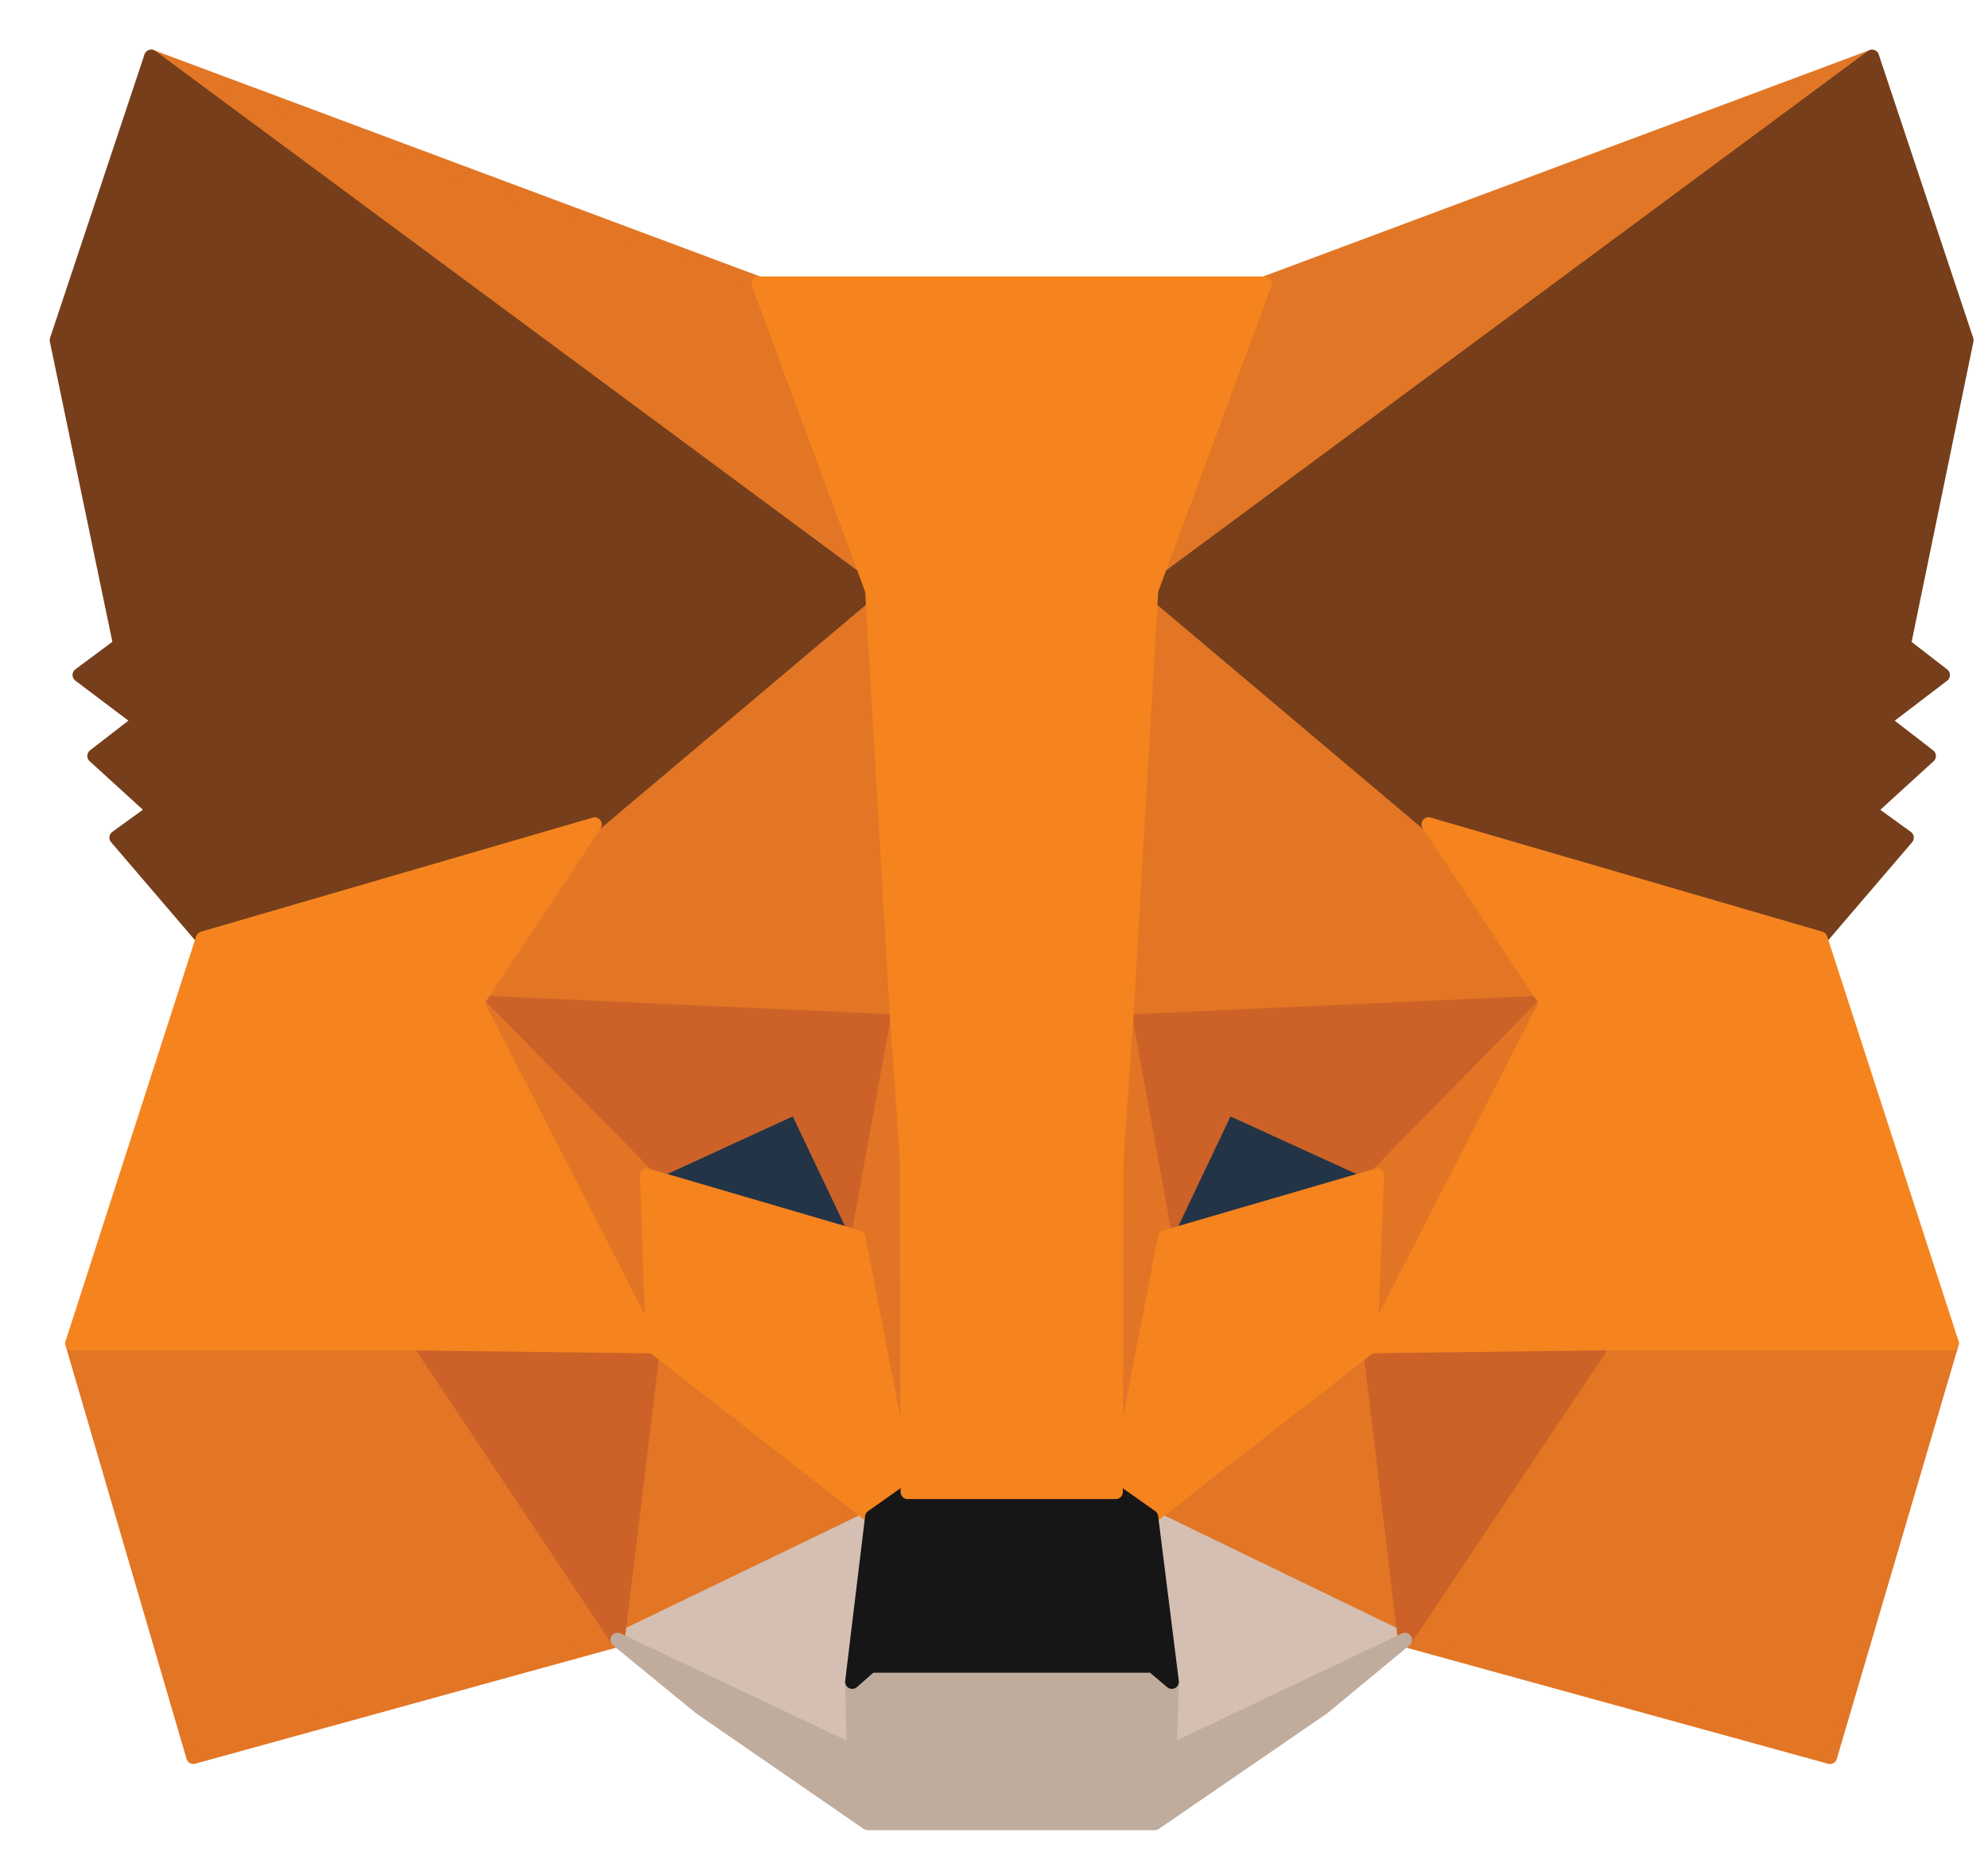
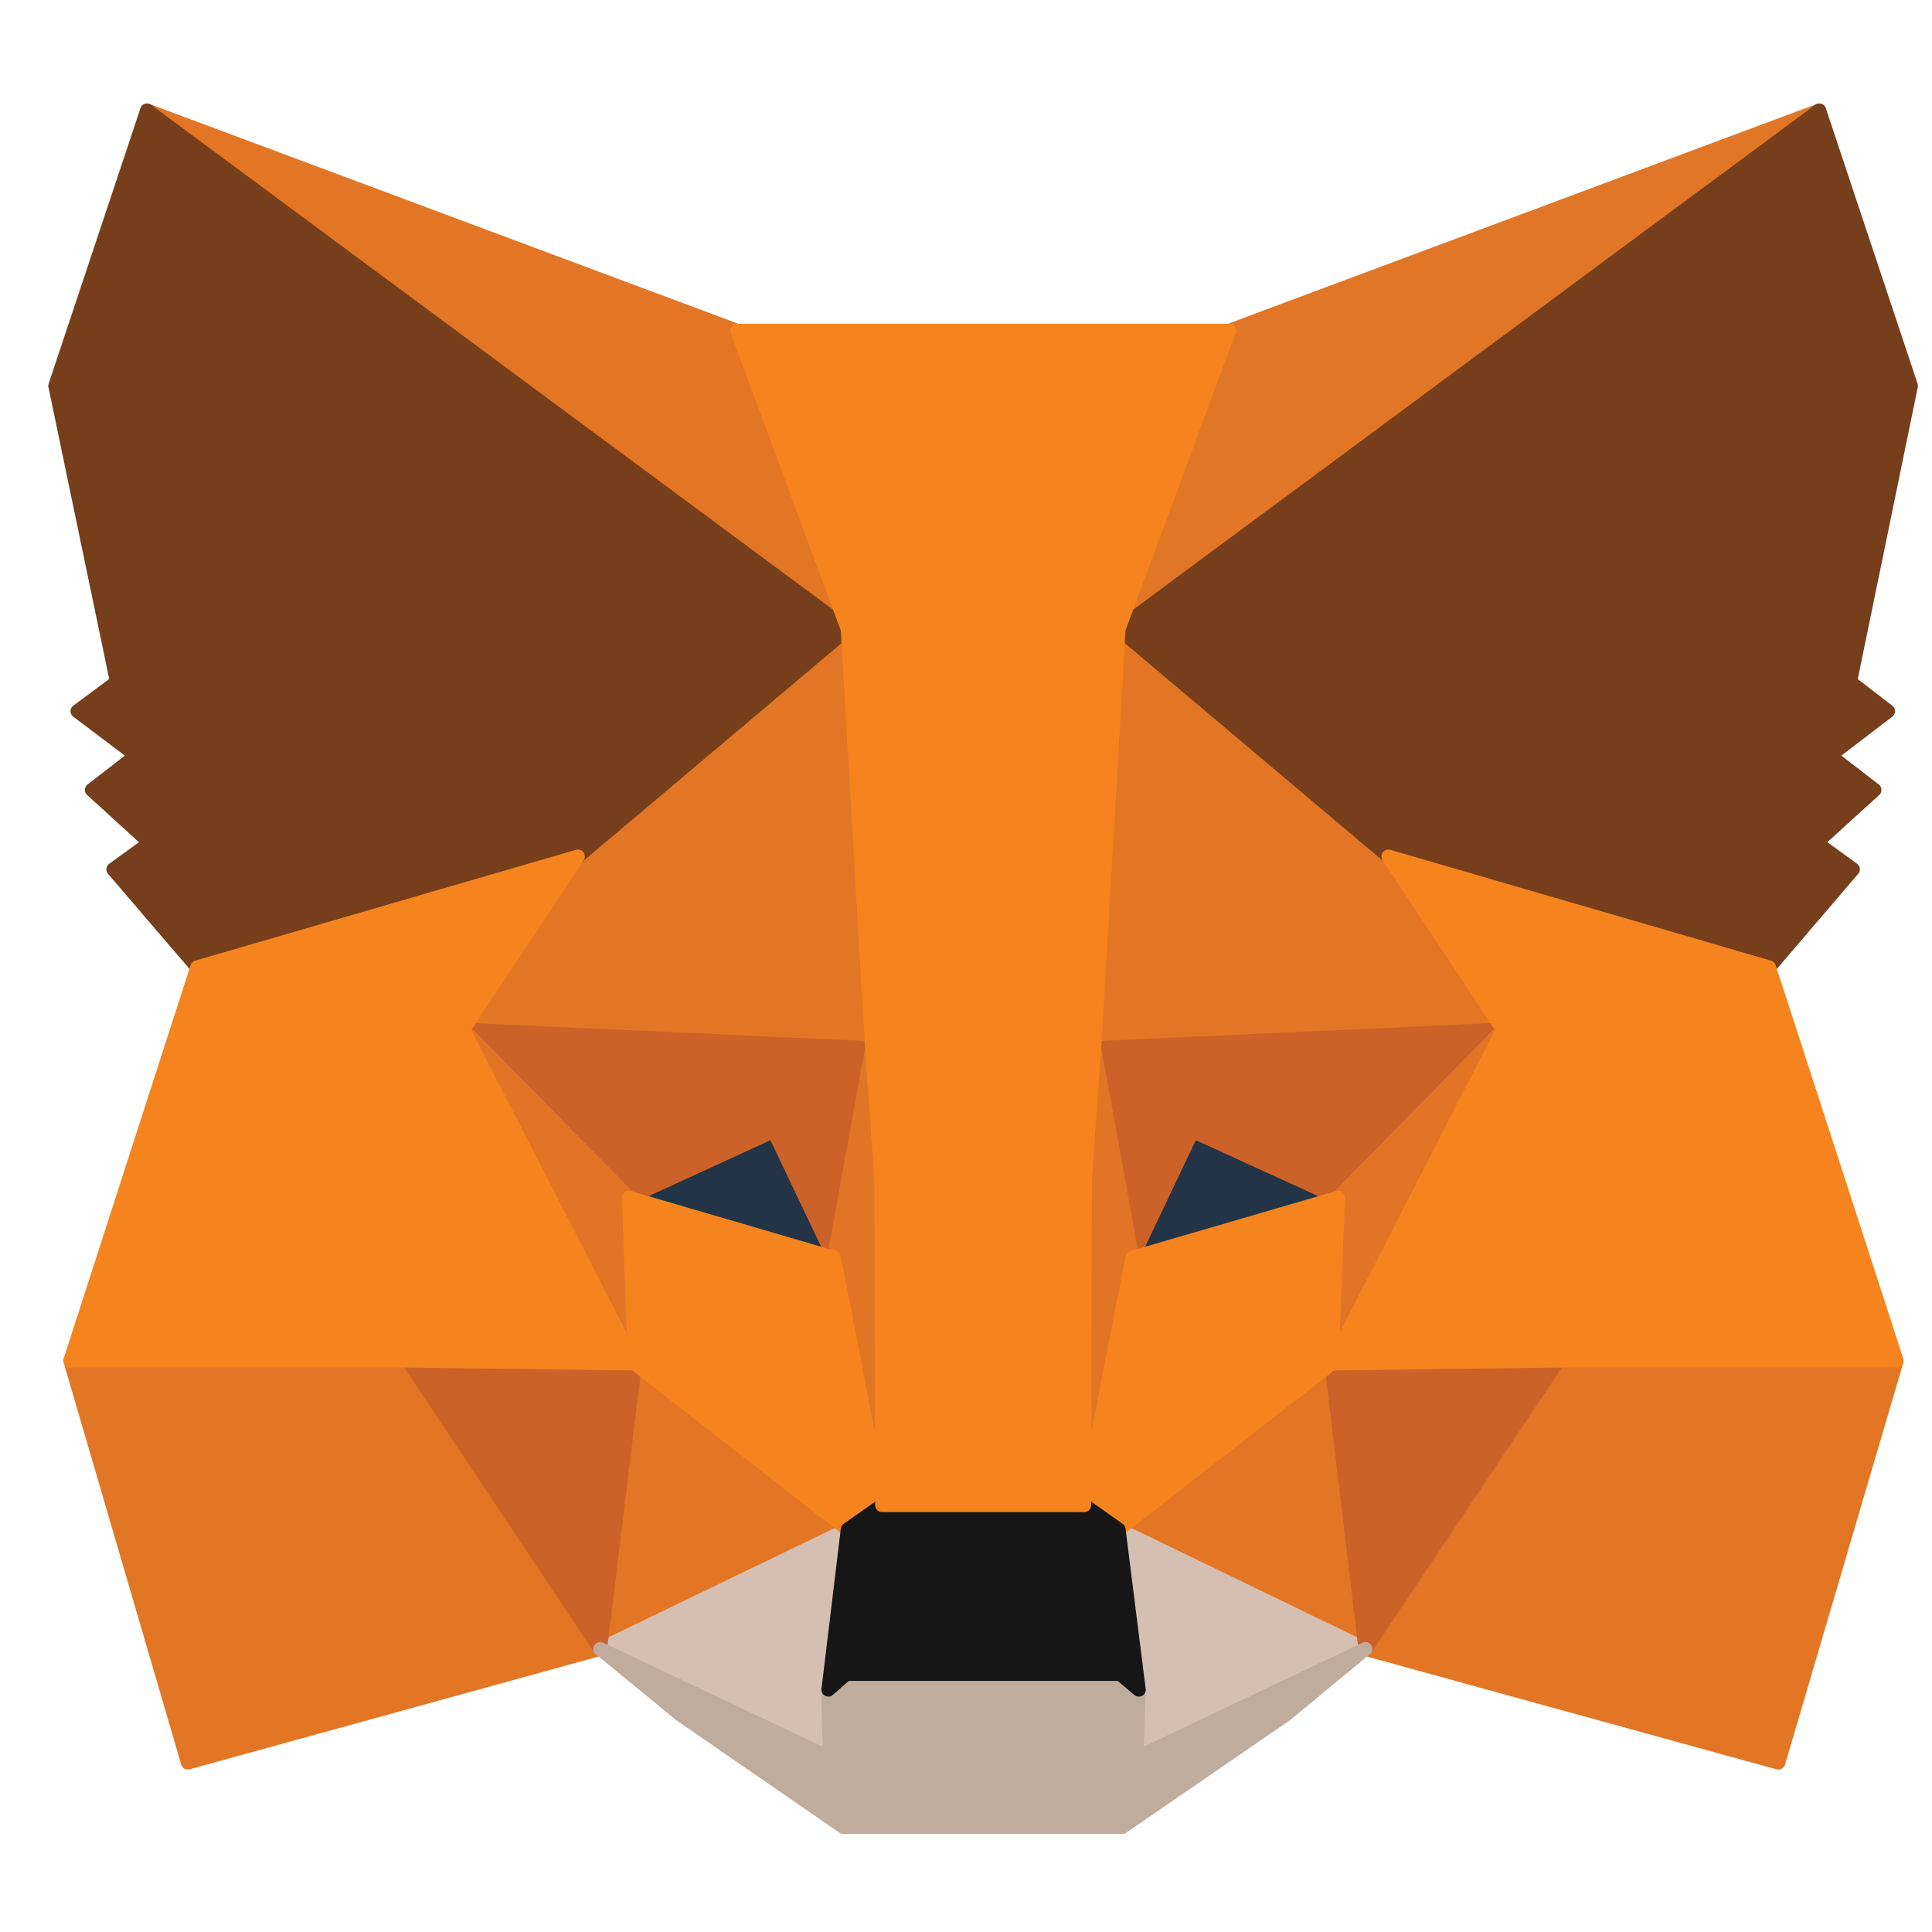
- <svg xmlns="http://www.w3.org/2000/svg" fill="none" height="33" viewBox="0 0 35 33" width="35">
+ <svg xmlns="http://www.w3.org/2000/svg" fill="none" height="35" width="35">
  <g stroke-linecap="round" stroke-linejoin="round" stroke-width=".25">
-     <path d="m32.958 1-13.134 9.718 2.442-5.727z" fill="#e17726" stroke="#e17726" />
+     <path d="m32.958 2-13.134 9.718 2.442-5.727z" fill="#e17726" stroke="#e17726" />
    <g fill="#e27625" stroke="#e27625">
-       <path d="m2.663 1 13.017 9.809-2.325-5.818z" />
-       <path d="m28.23 23.534-3.495 5.339 7.483 2.06 2.144-7.282z" />
-       <path d="m1.273 23.65 2.131 7.282 7.47-2.06-3.482-5.339z" />
-       <path d="m10.471 14.515-2.079 3.136 7.405.337-.247-7.969z" />
-       <path d="m25.151 14.515-5.157-4.587-.169 8.06 7.405-.337z" />
-       <path d="m10.873 28.872 4.482-2.164-3.858-3.006z" />
-       <path d="m20.266 26.708 4.469 2.164-.611-5.17z" />
+       <path d="m2.663 2 13.017 9.809-2.325-5.818zM28.23 24.533l-3.495 5.34 7.483 2.06 2.143-7.283zm-26.957.117 2.13 7.282 7.47-2.06-3.481-5.339z" />
+       <path d="M10.47 15.515 8.393 18.65l7.405.337-.247-7.97zm14.68 0-5.157-4.587-.169 8.06 7.405-.337zM10.873 29.872l4.482-2.164-3.858-3.006zm9.393-2.164 4.469 2.164-.61-5.17z" />
    </g>
-     <path d="m24.735 28.872-4.469-2.164.364 2.902-.039 1.231z" fill="#d5bfb2" stroke="#d5bfb2" />
-     <path d="m10.873 28.872 4.157 1.97-.026-1.231.351-2.902z" fill="#d5bfb2" stroke="#d5bfb2" />
-     <path d="m15.108 21.784-3.716-1.088 2.624-1.205z" fill="#233447" stroke="#233447" />
-     <path d="m20.513 21.784 1.091-2.293 2.637 1.205z" fill="#233447" stroke="#233447" />
-     <path d="m10.873 28.872.649-5.339-4.131.117z" fill="#cc6228" stroke="#cc6228" />
-     <path d="m24.098 23.534.637 5.339 3.495-5.222z" fill="#cc6228" stroke="#cc6228" />
-     <path d="m27.229 17.651-7.405.337.689 3.797 1.091-2.293 2.637 1.205z" fill="#cc6228" stroke="#cc6228" />
-     <path d="m11.393 20.696 2.624-1.205 1.091 2.293.689-3.797-7.405-.337z" fill="#cc6228" stroke="#cc6228" />
-     <path d="m8.392 17.651 3.105 6.051-.104-3.006z" fill="#e27525" stroke="#e27525" />
-     <path d="m24.241 20.696-.117 3.006 3.105-6.051z" fill="#e27525" stroke="#e27525" />
-     <path d="m15.797 17.988-.689 3.797.87 4.483.195-5.909z" fill="#e27525" stroke="#e27525" />
-     <path d="m19.824 17.988-.364 2.358.182 5.922.87-4.483z" fill="#e27525" stroke="#e27525" />
-     <path d="m20.513 21.784-.87 4.483.624.441 3.858-3.006.117-3.006z" fill="#f5841f" stroke="#f5841f" />
-     <path d="m11.393 20.696.104 3.006 3.858 3.006.624-.441-.87-4.483z" fill="#f5841f" stroke="#f5841f" />
-     <path d="m20.591 30.842.039-1.231-.338-.285h-4.963l-.325.285.026 1.231-4.157-1.97 1.455 1.192 2.949 2.034h5.054l2.962-2.034 1.442-1.192z" fill="#c0ac9d" stroke="#c0ac9d" />
-     <path d="m20.266 26.708-.624-.441h-3.663l-.624.441-.351 2.902.325-.285h4.963l.338.285z" fill="#161616" stroke="#161616" />
-     <path d="m33.517 11.353 1.104-5.364-1.663-4.989-12.692 9.394 4.885 4.12 6.898 2.009 1.52-1.775-.663-.479 1.052-.959-.805-.622 1.052-.803z" fill="#763e1a" stroke="#763e1a" />
-     <path d="m1 5.989 1.117 5.364-.715.531 1.065.803-.805.622 1.052.959-.663.479 1.52 1.775 6.898-2.009 4.885-4.12-12.692-9.394z" fill="#763e1a" stroke="#763e1a" />
-     <path d="m32.049 16.523-6.898-2.009 2.079 3.136-3.105 6.051 4.105-.052h6.132z" fill="#f5841f" stroke="#f5841f" />
-     <path d="m10.47 14.515-6.898 2.009-2.299 7.127h6.119l4.105.052-3.105-6.051z" fill="#f5841f" stroke="#f5841f" />
-     <path d="m19.824 17.988.442-7.593 2.001-5.403h-8.912l2.001 5.403.442 7.593.169 2.384.013 5.896h3.663l.013-5.896z" fill="#f5841f" stroke="#f5841f" />
+     <path d="m24.735 29.872-4.47-2.164.365 2.903-.04 1.23zm-13.862 0 4.157 1.97-.026-1.231.351-2.903z" fill="#d5bfb2" stroke="#d5bfb2" />
+     <path d="m15.108 22.784-3.715-1.088 2.624-1.205zm5.405 0 1.09-2.293 2.638 1.205z" fill="#233447" stroke="#233447" />
+     <path d="m10.873 29.872.65-5.339-4.131.117zm13.225-5.339.637 5.34 3.494-5.223zm3.132-5.883-7.406.338.689 3.796 1.09-2.293 2.638 1.205zm-15.837 3.046 2.624-1.205 1.091 2.293.689-3.796-7.405-.337z" fill="#cc6228" stroke="#cc6228" />
+     <path d="m8.392 18.65 3.105 6.052-.104-3.006zm15.849 3.046-.117 3.006 3.105-6.051zm-8.444-2.708-.689 3.796.87 4.484.196-5.91zm4.027 0-.364 2.358.182 5.922.87-4.484z" fill="#e27525" stroke="#e27525" />
+     <path d="m20.513 22.784-.87 4.484.623.44 3.858-3.006.117-3.006zm-9.12-1.088.104 3.006 3.858 3.006.624-.44-.87-4.484z" fill="#f5841f" stroke="#f5841f" />
+     <path d="m20.59 31.842.04-1.231-.338-.285h-4.963l-.325.285.026 1.23-4.157-1.969 1.455 1.192 2.95 2.035h5.053l2.962-2.035 1.442-1.192z" fill="#c0ac9d" stroke="#c0ac9d" />
+     <path d="m20.266 27.708-.624-.44H15.98l-.624.44-.35 2.903.324-.285h4.963l.338.285z" fill="#161616" stroke="#161616" />
+     <path d="M33.517 12.353 34.62 6.99 32.958 2l-12.692 9.394 4.885 4.12 6.898 2.01 1.52-1.776-.663-.48 1.053-.958-.806-.622 1.052-.804zM1 6.989l1.117 5.364-.714.531 1.065.804-.805.622 1.052.959-.663.48 1.52 1.774 6.899-2.008 4.884-4.12L2.663 2z" fill="#763e1a" stroke="#763e1a" />
+     <path d="m32.049 17.523-6.898-2.008 2.078 3.136-3.105 6.051 4.106-.052h6.131zM10.47 15.515l-6.898 2.008-2.3 7.127h6.12l4.105.052-3.105-6.051zm9.354 3.473.442-7.594 2-5.403h-8.911l2 5.403.442 7.594.169 2.384.013 5.896h3.663l.013-5.896z" fill="#f5841f" stroke="#f5841f" />
  </g>
</svg>
